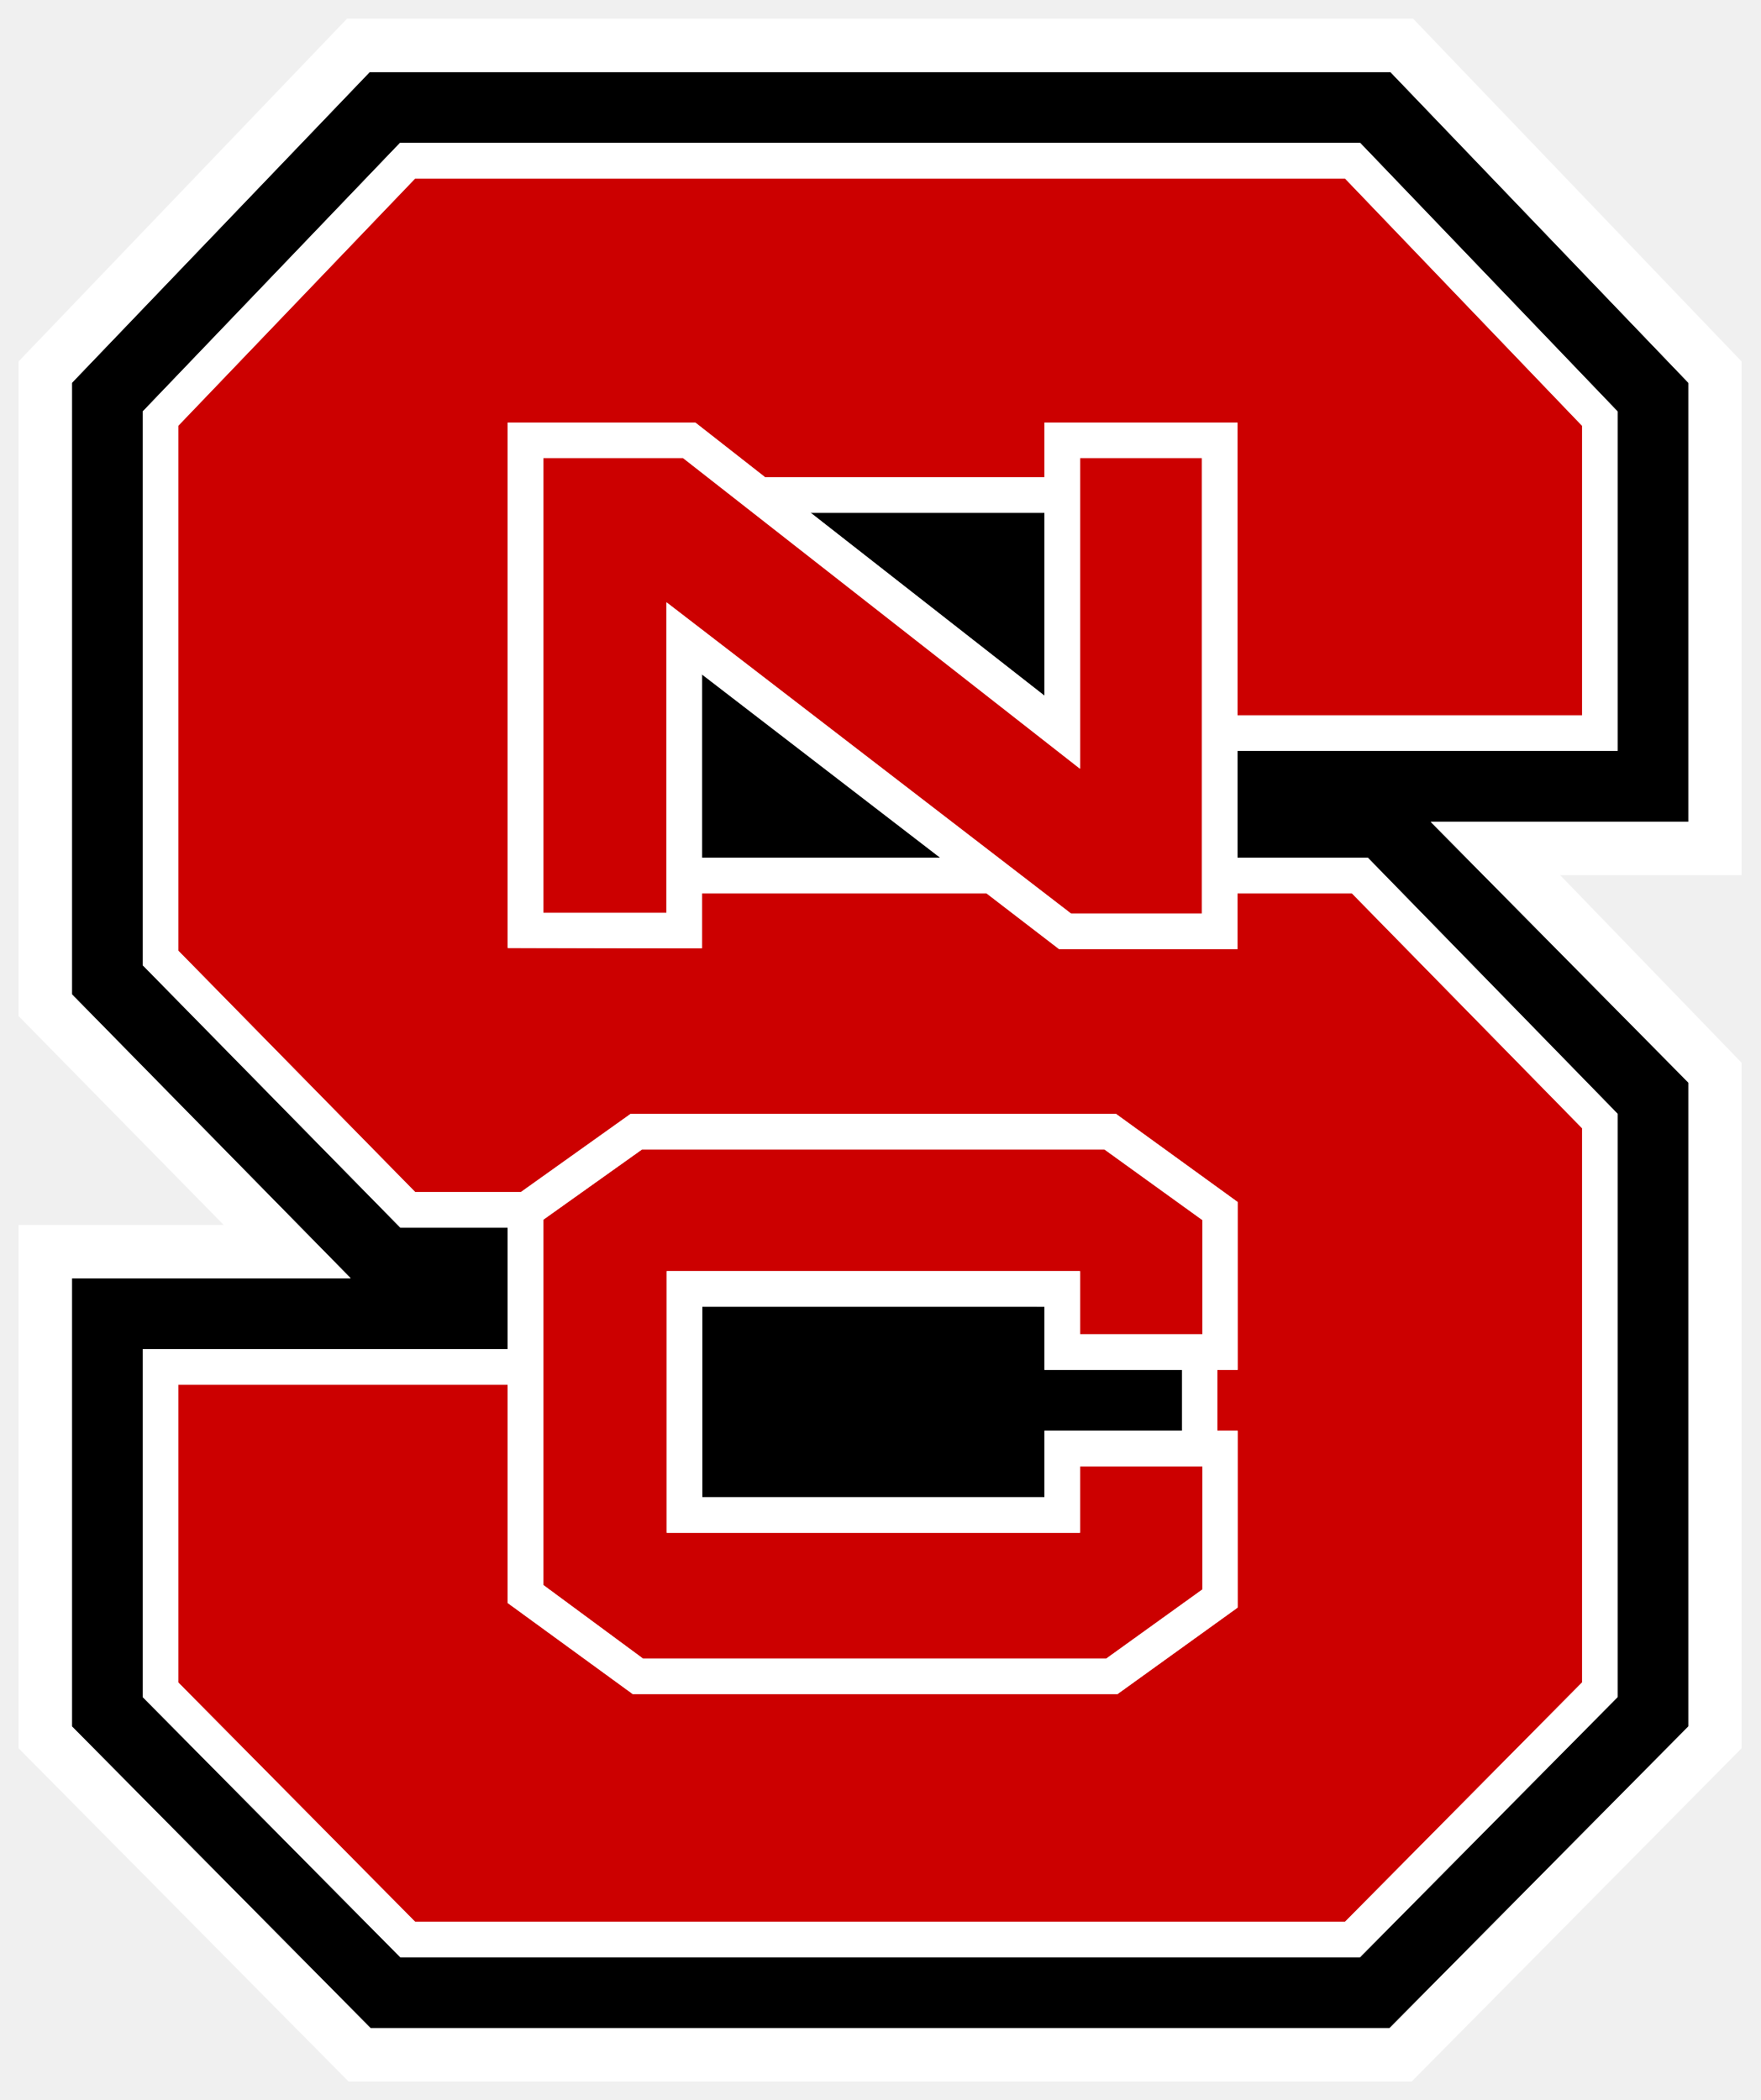
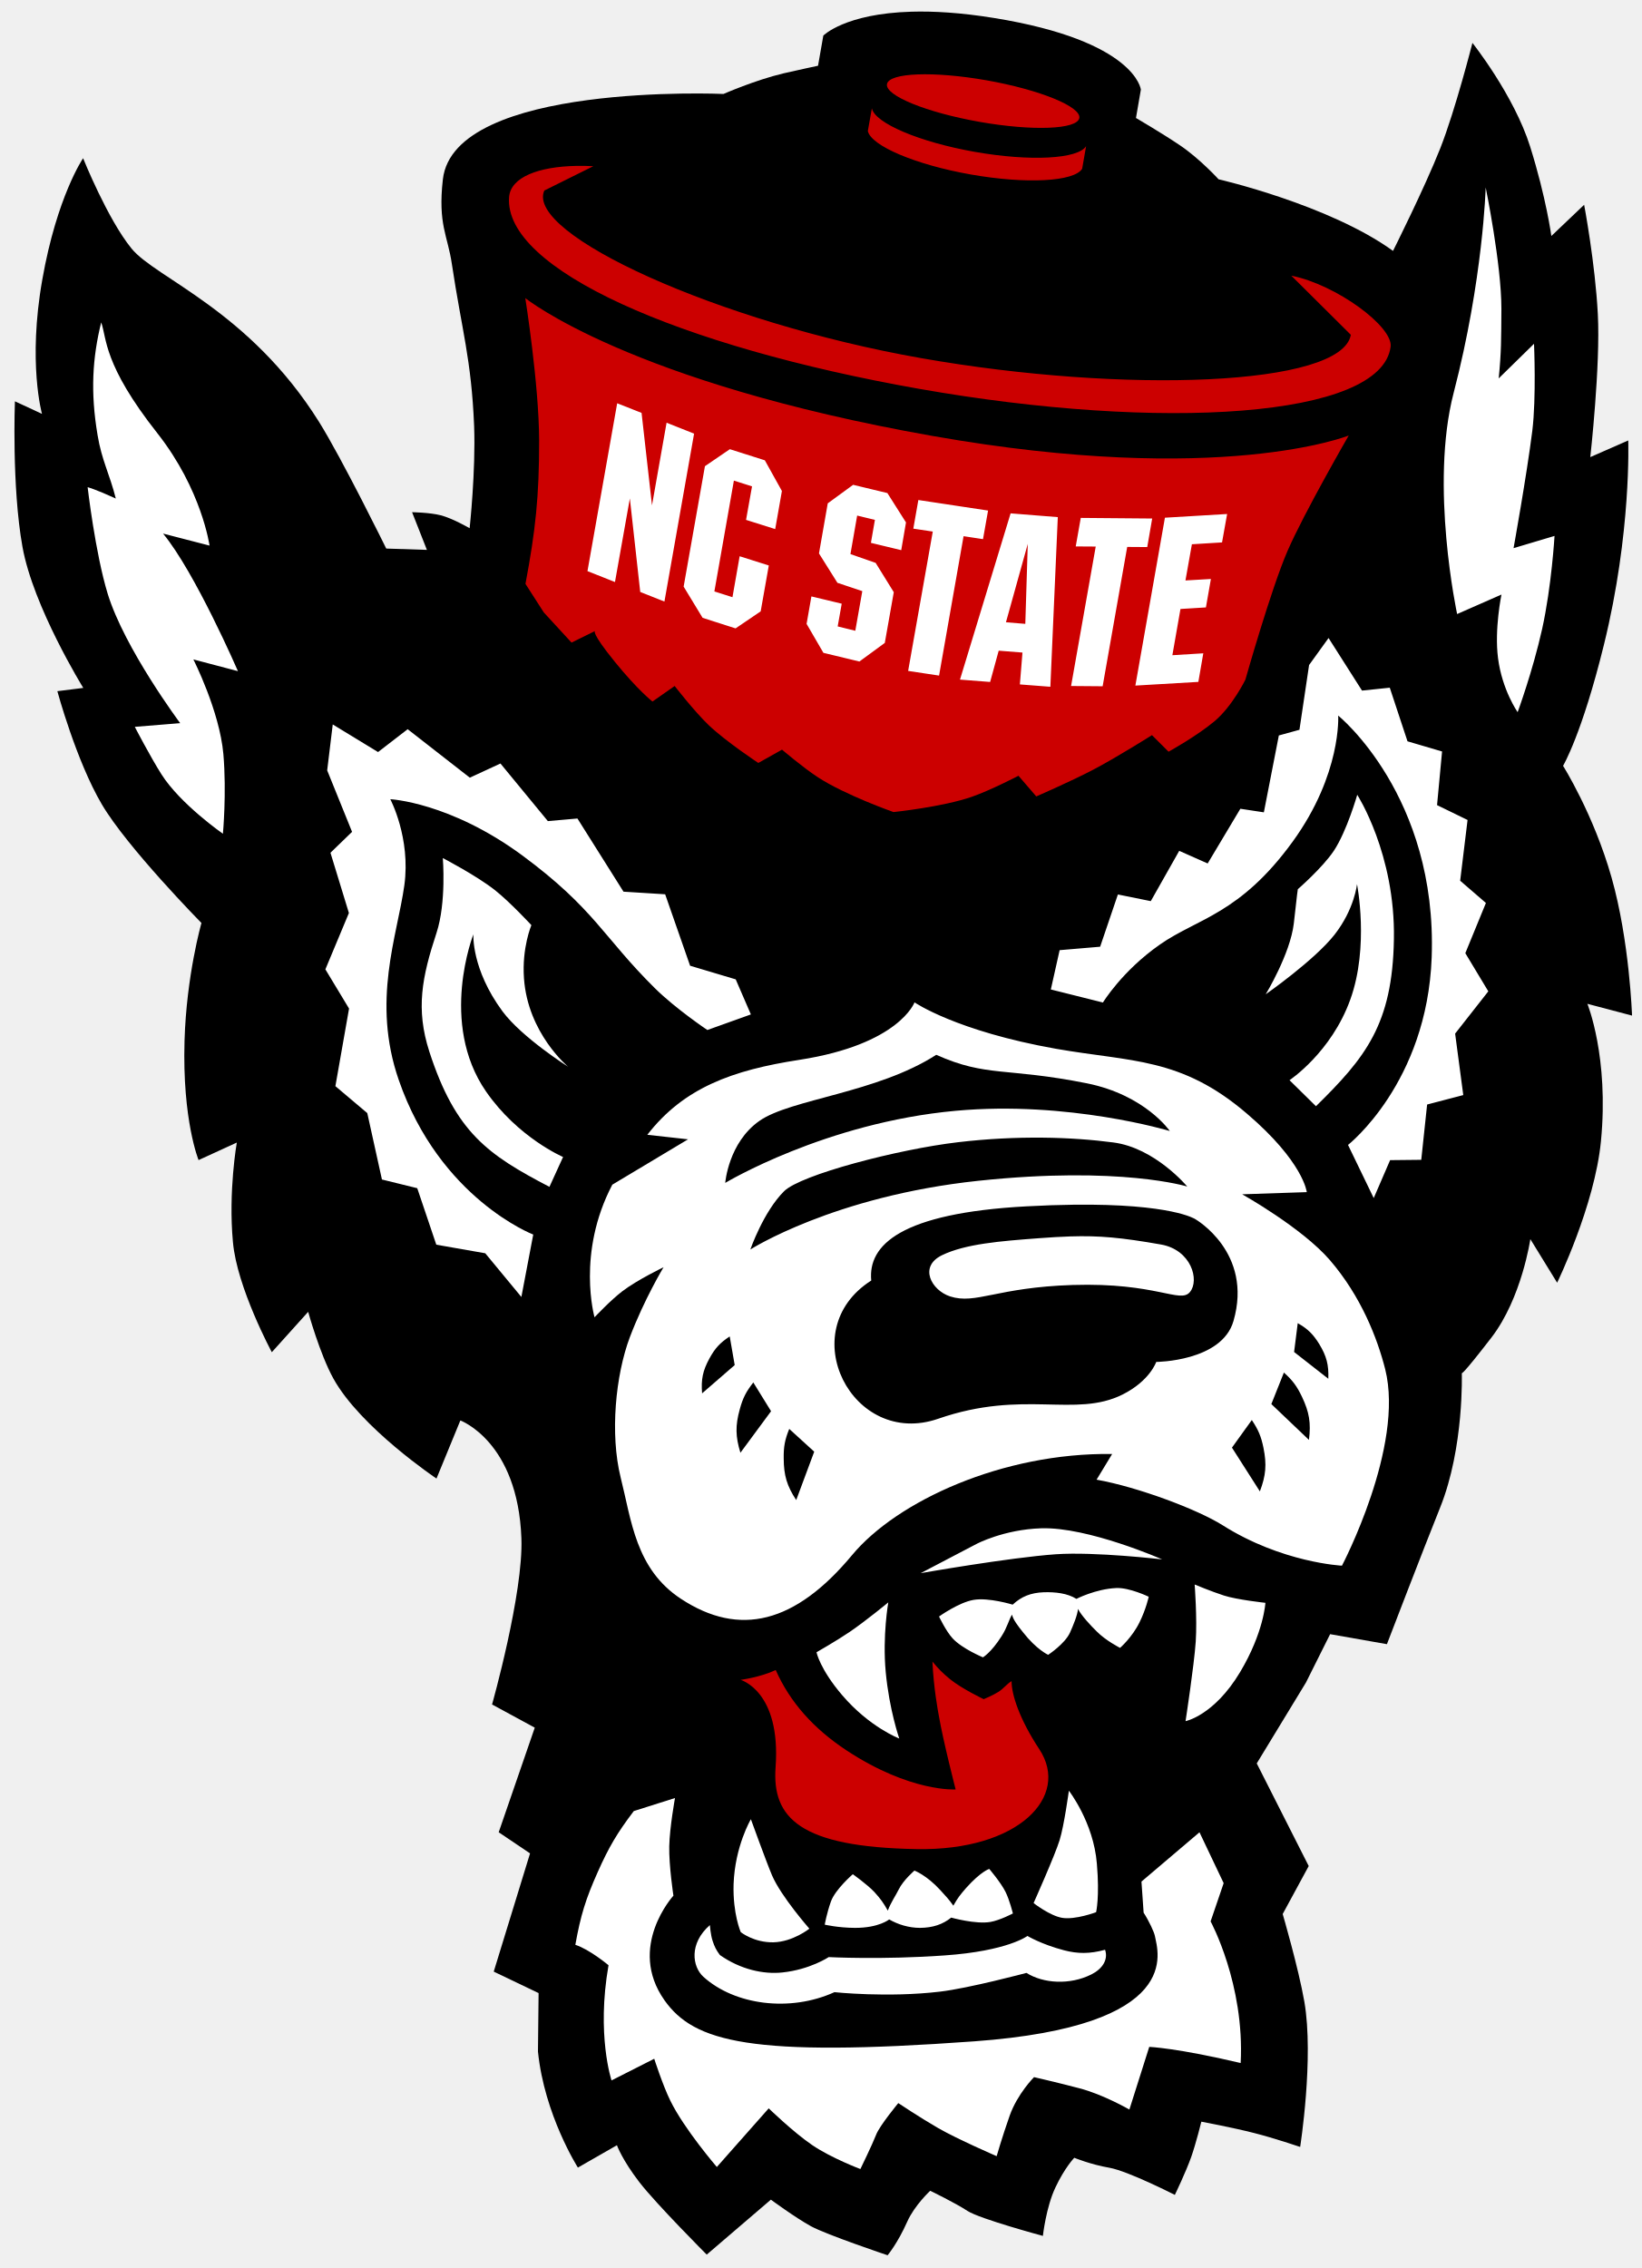
- <svg xmlns="http://www.w3.org/2000/svg" width="188.852" height="225.344" viewBox="0 0 188.852 225.344">
-   <g>
-     <path d="M39.662,7.728,7.704,41.088l-.001,65.6,29.914,30.478H7.703l.001,48.082,32.067,32.4H149.064l32.09-32.4V116.181l-27.651-27.984h27.651V41.088l-31.981-33.36L39.664,7.728Zm3.25,7.609H145.922l27.614,28.813v36.427H132.766v11.469h13.984L173.536,119.515v62.597l-27.638,27.92H42.954l-27.635-27.92 0-37.346h39.157v-13.048H42.938l-27.619-28.141 0-59.427,27.594-28.813Zm44.042,39.678,25.099,19.64v-19.64Zm-11.651,17.344v19.686h25.579Zm.032,67.843v20.469h36.718V153.531h14.76v-6.538h-14.76V140.203Z" />
-     <path d="M44.538,19.15,19.125,45.682V102.016L44.538,127.915H55.891l11.771-8.39h52.056l13.069,9.469v18h-2.178v6.538h2.178V172.496l-12.89,9.28H67.875l-13.4-9.76v-23.438H19.125V180.544l25.413,25.68h99.76l25.43-25.68V121.056l-24.696-25.203H132.766v5.99H113.626l-7.797-5.99H75.302v5.898l-20.827-.029V45.347H74.594l7.491,5.866h29.968v-5.866h20.714v31.427H169.728V45.682L144.298,19.15h-99.76Zm13.744,30v48.803H71.501v-33.32L114.912,98.04h14.042V49.15h-13.088v33.334l-42.584-33.334h-15Zm10.6,74.187-10.6,7.547V170.08l10.709,7.904h49.688L129,170.56V157.344H115.866v7.136H71.531V136.4h44.334v6.787H129v-12.266l-10.515-7.584Z" style="fill: #c00" />
-     <path d="M186.848,187.6v-73.56l-19.472-20.134h19.472V38.79L151.61,2.009l-114.384-0-0.0 0L1.99,38.79l0,70.235,22.016,22.427H1.991l0,56.147,35.406,35.76h114.056ZM39.662,7.728H149.171l31.981,33.36V88.197H153.501L181.152,116.181v69.067l-32.09,32.4H39.771l-32.067-32.4-.001-48.082H37.617L7.703,106.688l.001-65.6,31.958-33.36Zm3.25,7.609L15.318,44.15l0,59.427,27.619,28.141h11.538v13.048H15.319l0,37.346,27.635,27.92h102.944l27.638-27.92V119.515L146.751,92.046H132.767V80.577h40.77V44.15l-27.614-28.813L42.913,15.337Zm1.626,3.813h99.76l25.43,26.531v31.093h-36.962V45.344h-20.714v5.869h-29.968l-7.491-5.869H54.475V101.718l20.827.032V95.853h30.526l7.797,5.99h19.141V95.853H145.032l24.696,25.203v59.488l-25.43,25.68h-99.76l-25.413-25.68v-31.966h35.35V172.016l13.4,9.76h52.022l12.89-9.28V153.531h-2.178v-6.538h2.178v-18l-13.069-9.469h-52.056l-11.771,8.39H44.538L19.125,102.016V45.682Zm13.744,30h15l42.584,33.334V49.15h13.088V98.04H114.912L71.501,64.634v33.32H58.282Zm28.672,5.866h25.099v19.64ZM75.302,72.36l25.579,19.686H75.302Zm-6.421,50.978h49.603L129,130.922v12.266H115.866V136.4H71.531v28.08h44.334v-7.136H129V170.56l-10.322,7.424h-49.688l-10.709-7.904V130.885Zm6.453,16.866h36.718v6.79h14.76v6.538h-14.76v7.141H75.334Z" style="fill: #fff" />
+ <svg xmlns="http://www.w3.org/2000/svg" width="203" height="280.41">
+   <g transform="matrix(.87123 0 0 .87123 -4.6346 -8.0321)">
+     <g fill-rule="evenodd">
+       <path d="m134.65 10.879c-9.454 0.277-12.49 3.393-12.49 3.393l-0.75 4.277s-2.796 0.593-4.9 1.08c-4.016 0.95-8.518 2.924-8.518 2.924s-38.261-1.706-39.824 12.129c-0.726 6.397 0.69 7.959 1.281 12.025 1.409 9.383 2.763 13.462 3.154 22.939 0.244 6.394-0.635 14.535-0.635 14.535s-2.398-1.395-4.094-1.834c-1.544-0.402-4.076-0.441-4.076-0.441l2.106 5.348-5.771-0.188s-6.277-12.765-9.547-17.992c-9.916-15.828-23.206-20.389-26.602-24.588-3.412-4.186-6.871-12.814-6.871-12.814s-3.717 5.432-5.789 17.219c-2.093 11.795-0.045 19.062-0.045 19.062l-3.842-1.783s-0.469 12.079 1.068 20.635c1.525 8.552 8.633 20.037 8.633 20.037l-3.68 0.463s2.672 9.87 6.297 16.033c3.605 6.15 14.154 16.865 14.154 16.865s-2.128 7.4-2.402 16.711c-0.33 11.275 1.994 16.934 1.994 16.934l5.426-2.486s-1.222 6.923-0.551 14.117c0.566 6.45 5.519 15.633 5.519 15.633l5.158-5.729s1.664 6.016 3.58 9.471c3.851 6.965 14.631 14.189 14.631 14.189l3.385-8.242s8.158 2.968 8.664 16.721c0.294 7.793-4.164 23.582-4.164 23.582l6.062 3.291-5.119 14.844 4.449 2.996-5.154 16.779 6.367 3.047-0.09 8.291c0.903 8.995 5.668 16.473 5.668 16.473l5.539-3.174s0.727 2.059 3.203 5.271c2.49 3.195 9.541 10.252 9.541 10.252l9.104-7.799s3.421 2.523 5.691 3.775c2.265 1.228 10.873 4.117 10.873 4.117s1.415-1.681 2.785-4.762c1.04-2.336 3.262-4.391 3.262-4.391s3.563 1.725 5.289 2.861c1.745 1.132 10.701 3.545 10.701 3.545s0.447-4.067 1.777-6.871c1.316-2.809 2.678-4.217 2.678-4.217s2.32 0.96 4.992 1.418c2.68 0.483 9.279 3.85 9.279 3.85s1.561-3.221 2.328-5.393c0.673-1.911 1.435-4.998 1.435-4.998s4.553 0.856 7.457 1.602c2.872 0.726 6.566 1.982 6.566 1.982s1.978-12.609 0.592-20.625c-0.845-4.812-3.072-12.426-3.072-12.426l3.693-6.809-7.375-14.566 6.986-11.482 3.428-6.859 8.059 1.42s5.179-13.497 7.553-19.393c3.42-8.514 3.076-19.076 3.076-19.076s-0.094 0.53 4.215-5.059c4.299-5.604 5.51-13.951 5.51-13.951l3.803 6.184s5.326-10.923 6.215-20.061c1.17-11.964-1.924-19.518-1.924-19.518l6.338 1.672s-0.349-10.577-2.904-19.588c-2.556-9.005-6.885-15.857-6.885-15.857s2.677-4.462 5.809-17.221c3.914-15.891 3.441-28.953 3.441-28.953l-5.385 2.361s1.456-13.006 1.07-20.268c-0.374-7.242-1.943-15.537-1.943-15.537l-4.654 4.43s-0.716-5.373-3.01-12.689c-2.303-7.319-8.19-14.715-8.19-14.715s-2.398 9.455-4.562 14.955c-2.264 5.718-6.707 14.561-6.707 14.561-9.091-6.569-24.756-10.162-24.756-10.162s-2.657-2.918-5.5-4.834c-2.603-1.753-6.223-3.865-6.223-3.865l0.695-4.021s-0.696-6.914-20.859-10.172c-4.703-0.76-8.567-0.983-11.719-0.891z" />
+       <path d="m148.94 238.35c2.7e-4 -4.3e-4 -2.7e-4 -2e-3 0-2e-3h-2e-3c1.4e-4 7e-4 2e-3 1e-3 2e-3 2e-3z" />
+       <path d="m135.56 19.779c-2.564 0.096-4.224 0.562-4.367 1.381v2e-3c-0.282 1.62 5.597 4.018 13.137 5.35 7.521 1.328 13.874 1.085 14.16-0.543 0.279-1.611-5.601-4.01-13.131-5.348-3.764-0.663-7.234-0.938-9.799-0.842zm-6.51 4.818-0.572 3.215c0.456 2.092 6.728 4.778 14.631 6.172 7.882 1.386 14.648 1.008 15.783-0.812l0.561-3.209c-1.14 1.82-7.888 2.197-15.795 0.807-7.871-1.39-14.167-4.075-14.607-6.172zm-41.918 8.164c-5.385 0.102-9.341 1.598-9.565 4.42-0.788 10.209 23.979 21.177 58.25 27.23v-2e-3c34.269 6.036 65.552 4.164 66.852-5.988 0.363-2.842-7.697-8.81-14.094-10.08l8.447 8.393c-1.286 7.324-32.182 8.387-60.992 3.307-28.815-5.073-56.212-17.639-53.465-23.783l6.955-3.453c-0.821-0.042-1.619-0.058-2.389-0.043zm-7.266 18.756s1.949 12.282 1.965 20.209c7e-3 7.969-0.522 12.817-1.94 20.352l2.6 4.049 3.936 4.283 3.326-1.637c0-1e-6 -0.588 0.169 2.812 4.356 3.293 4.057 5.35 5.646 5.35 5.646l3.148-2.205s2.752 3.559 4.814 5.541c2.509 2.383 7.059 5.379 7.059 5.379l3.363-1.887s3 2.561 5.107 3.928c3.854 2.517 10.713 4.93 10.713 4.93s6.969-0.722 11.141-2.176c2.666-0.931 6.596-2.975 6.596-2.975l2.525 2.93s5.028-2.184 8.115-3.809c3.331-1.743 8.303-4.887 8.303-4.887l2.357 2.35s4.029-2.22 6.561-4.357c2.532-2.154 4.342-5.869 4.342-5.869s3.64-12.862 5.971-18.246c2.327-5.374 8.691-16.398 8.691-16.398s-18.112 7.292-59.051 0.064c-43.081-7.601-57.805-19.57-57.805-19.57zm57.781 193.5c0.152 3.652 0.803 7.138 0.896 7.631 0.64 3.737 2.398 10.514 2.398 10.514s-6.408 0.441-15.52-5.564c-4.634-3.065-7.987-6.802-10.016-11.381-2.186 1.03-4.984 1.395-4.984 1.395s5.751 1.577 4.965 12.402c-0.513 7.128 3.36 11.334 20.02 11.613 14.429 0.262 21.841-7.442 17.41-14.168-2.791-4.223-3.956-7.759-3.938-9.672-0.767 0.475-1.097 1.046-1.904 1.549-0.753 0.479-2.053 1.016-2.053 1.016s-3.098-1.47-4.779-2.84c-1.059-0.877-1.623-1.434-2.496-2.494z" fill="#c00" />
+       <path d="m216.16 35.818s-0.355 13.047-4.541 29.129c-3.439 13.185 0.488 31.412 0.488 31.412l6.293-2.766s-1.024 4.911-0.488 9.029c0.578 4.519 2.781 7.662 2.781 7.662s2.131-5.771 3.478-11.805c1.348-6.1 1.758-13.205 1.758-13.205l-5.814 1.734s1.85-10.221 2.66-16.646c0.58-4.744 0.244-12.357 0.244-12.357l-5.012 4.91c0.382-3.85 0.35-5.473 0.383-9.863 5e-3 -6.345-2.231-17.234-2.231-17.234zm-196.48 19.154c-1.232 4.998-1.551 9.836-0.514 15.99 0.592 3.612 1.723 5.542 2.588 9.006-2.952-1.352-3.998-1.611-3.998-1.611s1.08 9.354 2.846 15.125c2.39 7.779 10.287 18.361 10.287 18.361l-6.439 0.525s2.123 4.108 3.783 6.736c2.69 4.241 8.721 8.432 8.721 8.432s0.541-5.776 0.066-11.303c-0.542-6.134-4.26-13.436-4.26-13.436l6.328 1.668s-6.083-14.041-10.629-19.525l6.596 1.705s-1.085-7.912-7.389-15.928c-7.747-9.81-7.168-13.509-7.986-15.746zm73.227 11.475-4.217 23.82 3.904 1.549 2.111-11.863 1.473 13.271 3.434 1.363 4.209-23.83-3.904-1.549-2.07 11.725-1.48-13.119zm15.99 6.518-3.537 2.412-3.022 17.09 2.691 4.428 4.678 1.5 3.564-2.416 1.152-6.512-4.137-1.31-1.018 5.811-2.568-0.818 2.769-15.727 2.574 0.816-0.848 4.758 4.137 1.305 0.951-5.404-2.422-4.356zm17.494 5.055-3.602 2.631-1.244 7.106 2.617 4.17 3.531 1.18-0.994 5.625-2.5-0.617 0.572-3.225-4.301-1.033-0.684 3.898 2.387 4.109 5.106 1.232 3.606-2.639 1.275-7.199-2.574-4.16-3.576-1.246 0.953-5.467 2.519 0.611-0.568 3.26 4.303 1.037 0.676-3.934-2.643-4.17zm9.256 2.158-0.715 4.062 2.762 0.414-3.496 19.775 4.389 0.664 3.477-19.783 2.758 0.42 0.719-4.057zm13.092 1.893-7.184 23.592 4.279 0.334 1.215-4.438 3.373 0.266-0.367 4.521 4.326 0.334 1.055-24.074zm30.727 0.09-8.828 0.527-4.193 23.824 8.938-0.525 0.701-4.055-4.389 0.27 1.15-6.562 3.611-0.221 0.707-4.035-3.611 0.209 0.914-5.137 4.279-0.262zm-20.77 0.555-0.715 4.047 2.838 0.018-3.498 19.791 4.479 0.037 3.486-19.775 2.844 0.02 0.701-4.051zm-7.521 3.684-0.35 11.352-2.746-0.225zm42.686 13.361-2.764 3.834-1.367 9.189-2.924 0.805-2.127 10.91-3.334-0.508-4.639 7.764-4.037-1.791-4.037 7.137-4.668-0.945-2.519 7.414-5.748 0.488-1.25 5.578 7.394 1.852s2.718-4.477 8.07-8.217c5.356-3.75 11.358-4.289 18.854-14.609 6.98-9.622 6.463-17.895 6.463-17.895 0 1e-5 14.098 11.368 13.268 34.328-0.664 17.83-11.873 26.602-11.873 26.602l3.647 7.543 2.326-5.383 4.42-0.047 0.832-7.846 5.131-1.342-1.156-8.721 4.709-6-3.262-5.416 2.922-7.125-3.654-3.156 1.049-8.621-4.33-2.109 0.713-7.611-4.906-1.443-2.516-7.609-3.939 0.412zm-141.32 12.266-0.789 6.518 3.531 8.723-3.066 2.967 2.617 8.551-3.338 7.994 3.359 5.566-1.938 11.012 4.525 3.822 2.08 9.424 5.01 1.234 2.705 8.016 6.947 1.219 5.125 6.201 1.685-8.857s-13.25-5.079-19.084-21.93c-3.887-11.218-0.208-20.453 0.793-27.643 0.923-6.721-1.996-12.209-1.996-12.209s8.461 0.413 18.738 7.981c10.261 7.587 11.433 11.538 18.809 18.838 3.004 2.962 7.451 5.936 7.451 5.936l6.176-2.213-2.154-4.975-6.473-1.934-3.539-10.139-5.912-0.371-6.537-10.383-4.197 0.369-6.729-8.174-4.346 2.01-8.82-6.879-4.205 3.244zm145.39 9.984s-1.467 5.155-3.326 7.955c-1.619 2.417-5.106 5.441-5.106 5.441s-0.1 0.535-0.57 4.869c-0.51 4.328-3.988 10.047-3.988 10.047s6.924-4.834 9.775-8.471c2.843-3.645 3.182-7.166 3.182-7.166s1.763 8.862-0.951 16.377c-2.708 7.534-8.627 11.447-8.627 11.447l3.754 3.695c7.005-6.884 10.861-11.598 11.061-23.699 0.216-12.102-5.203-20.496-5.203-20.496zm-129.77 8.977s0.525 6.289-0.891 10.607c-2.074 6.298-2.971 10.81-1.025 16.85 3.73 11.514 8.336 14.656 17.047 19.201l1.935-4.238s-6.386-2.722-10.939-9.301c-6.718-9.738-1.789-22.299-1.789-22.299s-0.31 4.918 4.137 10.938c2.765 3.721 9.31 7.857 9.31 7.857 1e-6 0-5.728-4.743-6.268-12.553-0.309-4.348 1.053-7.541 1.053-7.541s-2.967-3.213-5.15-4.953c-2.666-2.102-7.42-4.568-7.42-4.568zm66.941 20.479s-2.159 5.965-16.35 8.158c-9.482 1.461-16.39 3.951-21.57 10.635l5.783 0.641-10.748 6.436c-5.112 9.736-2.525 18.818-2.525 18.818s2.285-2.432 3.969-3.711c2.1-1.597 5.83-3.393 5.83-3.393s-2.728 4.504-4.785 9.922c-2.045 5.427-2.831 13.765-1.307 19.914 1.534 6.072 2.106 12.991 8.566 17.229 8.299 5.452 16.204 3.489 24.271-6.205 6.363-7.662 21.356-14.564 36.914-14.354l-2.211 3.644c5.882 1.046 14.37 4.244 17.891 6.469 8.437 5.332 16.932 5.736 16.932 5.736s8.897-16.906 6.139-27.871c-1.118-4.418-3.435-10.367-7.859-15.498-3.96-4.586-12.439-9.334-12.439-9.334l9.168-0.307s-0.45-4.277-8.529-11.166c-9.34-7.993-16.357-7.294-27.059-9.176-14.192-2.513-20.08-6.588-20.08-6.588zm18 74.633c-5.351 0.168-9.217 2.231-9.217 2.231l-7.908 4.139s12.537-2.209 19.152-2.682c5.581-0.391 15.119 0.727 15.119 0.727s-10.495-4.619-17.146-4.414zm21.756 7.979s0.374 4.763 0.154 8.104c-0.238 3.43-1.447 11.289-1.447 11.289s4.051-0.792 7.744-6.965c3.373-5.643 3.588-9.828 3.588-9.828s-4.064-0.44-5.894-1.037c-1.825-0.592-4.144-1.562-4.144-1.562zm-11.145 0.502c-2.929 0.139-5.637 1.537-5.637 1.537-1.271-0.802-2.995-0.989-4.625-0.939-1.856 0.07-3.171 0.601-4.418 1.758 0 0-3.406-1.047-5.553-0.674-2.098 0.353-4.898 2.359-4.898 2.359s0.976 2.07 1.934 3.107c1.343 1.462 4.295 2.684 4.295 2.684s1.148-0.646 2.631-2.977c0.824-1.265 1.05-2.376 1.5-3.084 0.144 0.708 0.836 1.609 1.582 2.535 1.896 2.427 3.543 3.172 3.543 3.172s2.37-1.552 3.1-3.154c0.447-1.007 1.064-2.464 1.135-3.363 0.459 0.927 1.848 2.41 2.648 3.188 1.288 1.314 3.324 2.342 3.324 2.342s1.721-1.501 2.758-3.623c0.946-1.92 1.307-3.635 1.307-3.635s-2.77-1.333-4.625-1.232zm-32.33 2.035s-3.277 2.699-5.51 4.209c-1.775 1.207-4.68 2.871-4.68 2.871s0.488 2.398 3.635 6.078c3.888 4.557 8.109 6.162 8.109 6.162s-1.422-4.09-1.922-9.445c-0.476-5.14 0.367-9.875 0.367-9.875zm25.625 26.725s-0.666 4.935-1.318 7.027c-0.64 2.094-3.689 8.92-3.689 8.92s2.305 1.802 4.051 2.094c1.866 0.31 4.82-0.799 4.82-0.799s0.519-2.151 0.109-6.885c-0.47-5.867-3.973-10.357-3.973-10.357zm-55.896 1.039-5.85 1.852c-2.363 3.124-3.516 5.068-5.107 8.633-1.722 3.85-2.441 6.182-3.186 10.344 2.051 0.668 4.709 2.9 4.709 2.9-1.738 9.894 0.428 16.344 0.428 16.344l6.059-3.072s1.183 3.693 2.269 5.92c1.972 4.046 6.615 9.439 6.615 9.439l7.363-8.322s3.442 3.344 6.15 5.199c2.715 1.853 6.859 3.414 6.859 3.414-1e-5 0 1.725-3.55 2.227-4.854 0.487-1.29 3.152-4.504 3.152-4.504s2.904 1.949 5.664 3.549c2.75 1.582 8.295 3.981 8.295 3.981s0.75-2.629 1.85-5.754c1.103-3.105 3.455-5.459 3.455-5.459s2.946 0.669 6.369 1.562c3.433 0.88 7.162 3.037 7.162 3.037l2.82-8.895s3.954 0.157 12.973 2.293c0.583-11.204-4.266-20.1-4.266-20.1l1.852-5.428-3.43-7.217-8.234 6.996 0.305 4.406c0.776 1.208 1.495 2.762 1.6 3.307 0.425 2.288 4.257 12.779-25.631 14.957-31.814 2.307-39.763 0.088-43.959-5.818-5.363-7.59 1.262-14.854 1.262-14.854 0-1e-5 -0.647-4.261-0.592-7.004 0.06-2.685 0.816-6.854 0.816-6.854zm10.768 3.012s-2.26 3.794-2.455 9.221c-0.122 4.214 1.018 6.799 1.018 6.799s1.861 1.495 4.633 1.443c2.763-0.063 5.106-1.934 5.106-1.934s-4.015-4.569-5.295-7.555c-0.769-1.8-3.006-7.975-3.006-7.975zm33.826 7.049s-1.159 0.337-3.269 2.689c-0.877 1.003-1.234 1.475-1.824 2.527-0.64-0.917-1.109-1.391-1.855-2.213-1.933-2.117-3.666-2.766-3.666-2.766s-1.575 1.342-2.234 2.684c-0.425 0.865-1.084 1.782-1.547 2.996-0.604-1.08-1.031-1.681-1.898-2.631-1.037-1.104-3.068-2.533-3.068-2.533s-2.479 2.144-3.1 3.856c-0.617 1.73-0.881 3.301-0.881 3.301s1.911 0.444 4.283 0.455c3.412 9e-3 4.863-1.199 4.863-1.199 1.226 0.712 2.777 1.199 4.371 1.199 1.84-0.016 3.242-0.503 4.428-1.457 0 0 3.482 0.979 5.574 0.615 1.343-0.234 3.18-1.203 3.18-1.203s-0.468-1.911-1.049-3.066c-0.678-1.357-2.307-3.254-2.307-3.254zm-39.646 7.973c-2.988 2.614-2.494 5.895-0.926 7.328 4.43 4.018 12.283 5.064 18.605 2.189 0 0 7.54 0.806 14.949-0.072 4.122-0.479 12.299-2.662 12.299-2.662 2.413 1.515 6.163 1.741 9.205 0.221 1.587-0.789 2.431-2.116 1.953-3.506-2.177 0.602-3.892 0.578-5.82 0.076-3.234-0.85-5.197-2.035-5.197-2.035s-2.79 2.137-11.734 2.762c-8.939 0.64-16.467 0.238-16.467 0.238s-2.666 1.778-6.596 2.184c-2.66 0.281-5.913-0.42-8.846-2.475-0.538-0.721-0.765-1.184-1.041-2.025-0.278-0.832-0.383-2.223-0.383-2.223z" fill="#fff" />
+       <path d="m157.23 184.68c-1.359 0.043-2.82 0.133-4.51 0.258-5.418 0.407-10.41 0.801-13.73 2.416-3.325 1.624-1.475 4.98 1.16 5.84 3.655 1.179 6.579-1.276 17.395-1.621 11.929-0.371 15.251 2.676 16.641 1.004 1.405-1.692 0.176-5.992-4.1-6.746-5.625-0.992-8.778-1.279-12.855-1.15zm-19.045-25.771c-8.394 5.418-20.677 6.278-25.088 9.373-4.409 3.082-4.857 8.805-4.857 8.805s14.19-8.544 32.695-10.232c16.017-1.471 30.396 2.867 30.396 2.867 1e-5 0-3.475-5.098-11.773-6.769-11.465-2.288-14.196-0.838-21.373-4.043zm15.049 11.756c-3.718-0.035-7.752 0.151-11.977 0.65-8.464 0.994-22.34 4.612-24.676 6.963-2.936 2.93-4.777 8.26-4.777 8.26s11.813-7.567 32.342-9.75c20.19-2.137 29.662 0.816 29.662 0.816s-4.559-5.489-10.498-6.258c-2.958-0.39-6.358-0.647-10.076-0.682zm4.408 9.518c-1.997 0.024-4.212 0.096-6.666 0.23-17.823 0.966-22.499 5.479-22.016 10.529-11.189 7.132-2.683 23.842 9.508 19.613 12.167-4.213 19.414-0.065 26.178-3.445 3.863-1.941 4.76-4.617 4.76-4.617s9.304-0.055 10.961-5.803c2.824-9.76-5.436-14.471-5.436-14.471s-3.31-2.205-17.289-2.037zm31.844 16.809-0.516 4.09 4.856 3.799c0.076-1.978-0.253-3.216-1.275-4.908-0.879-1.413-1.611-2.155-3.064-2.981zm-80.609 1.883c-1.398 0.917-2.094 1.687-2.887 3.139-0.941 1.73-1.196 2.975-1.031 4.936l4.625-4.01zm78.646 5.125-1.781 4.473 5.336 5.084c0.307-2.413 0.043-3.936-0.992-6.125-0.723-1.505-1.315-2.314-2.561-3.432zm-75.297 1.406c-1.025 1.308-1.484 2.192-1.924 3.812-0.64 2.312-0.613 3.859 0.094 6.162l4.35-5.894zm70.744 5.332-2.818 3.916 3.961 6.211c0.86-2.26 0.987-3.808 0.514-6.168-0.334-1.648-0.734-2.569-1.656-3.959zm-65.646 1.26c-0.627 1.544-0.809 2.533-0.785 4.195 0.012 2.404 0.452 3.884 1.775 5.904l2.555-6.869z" />
+     </g>
  </g>
</svg>
